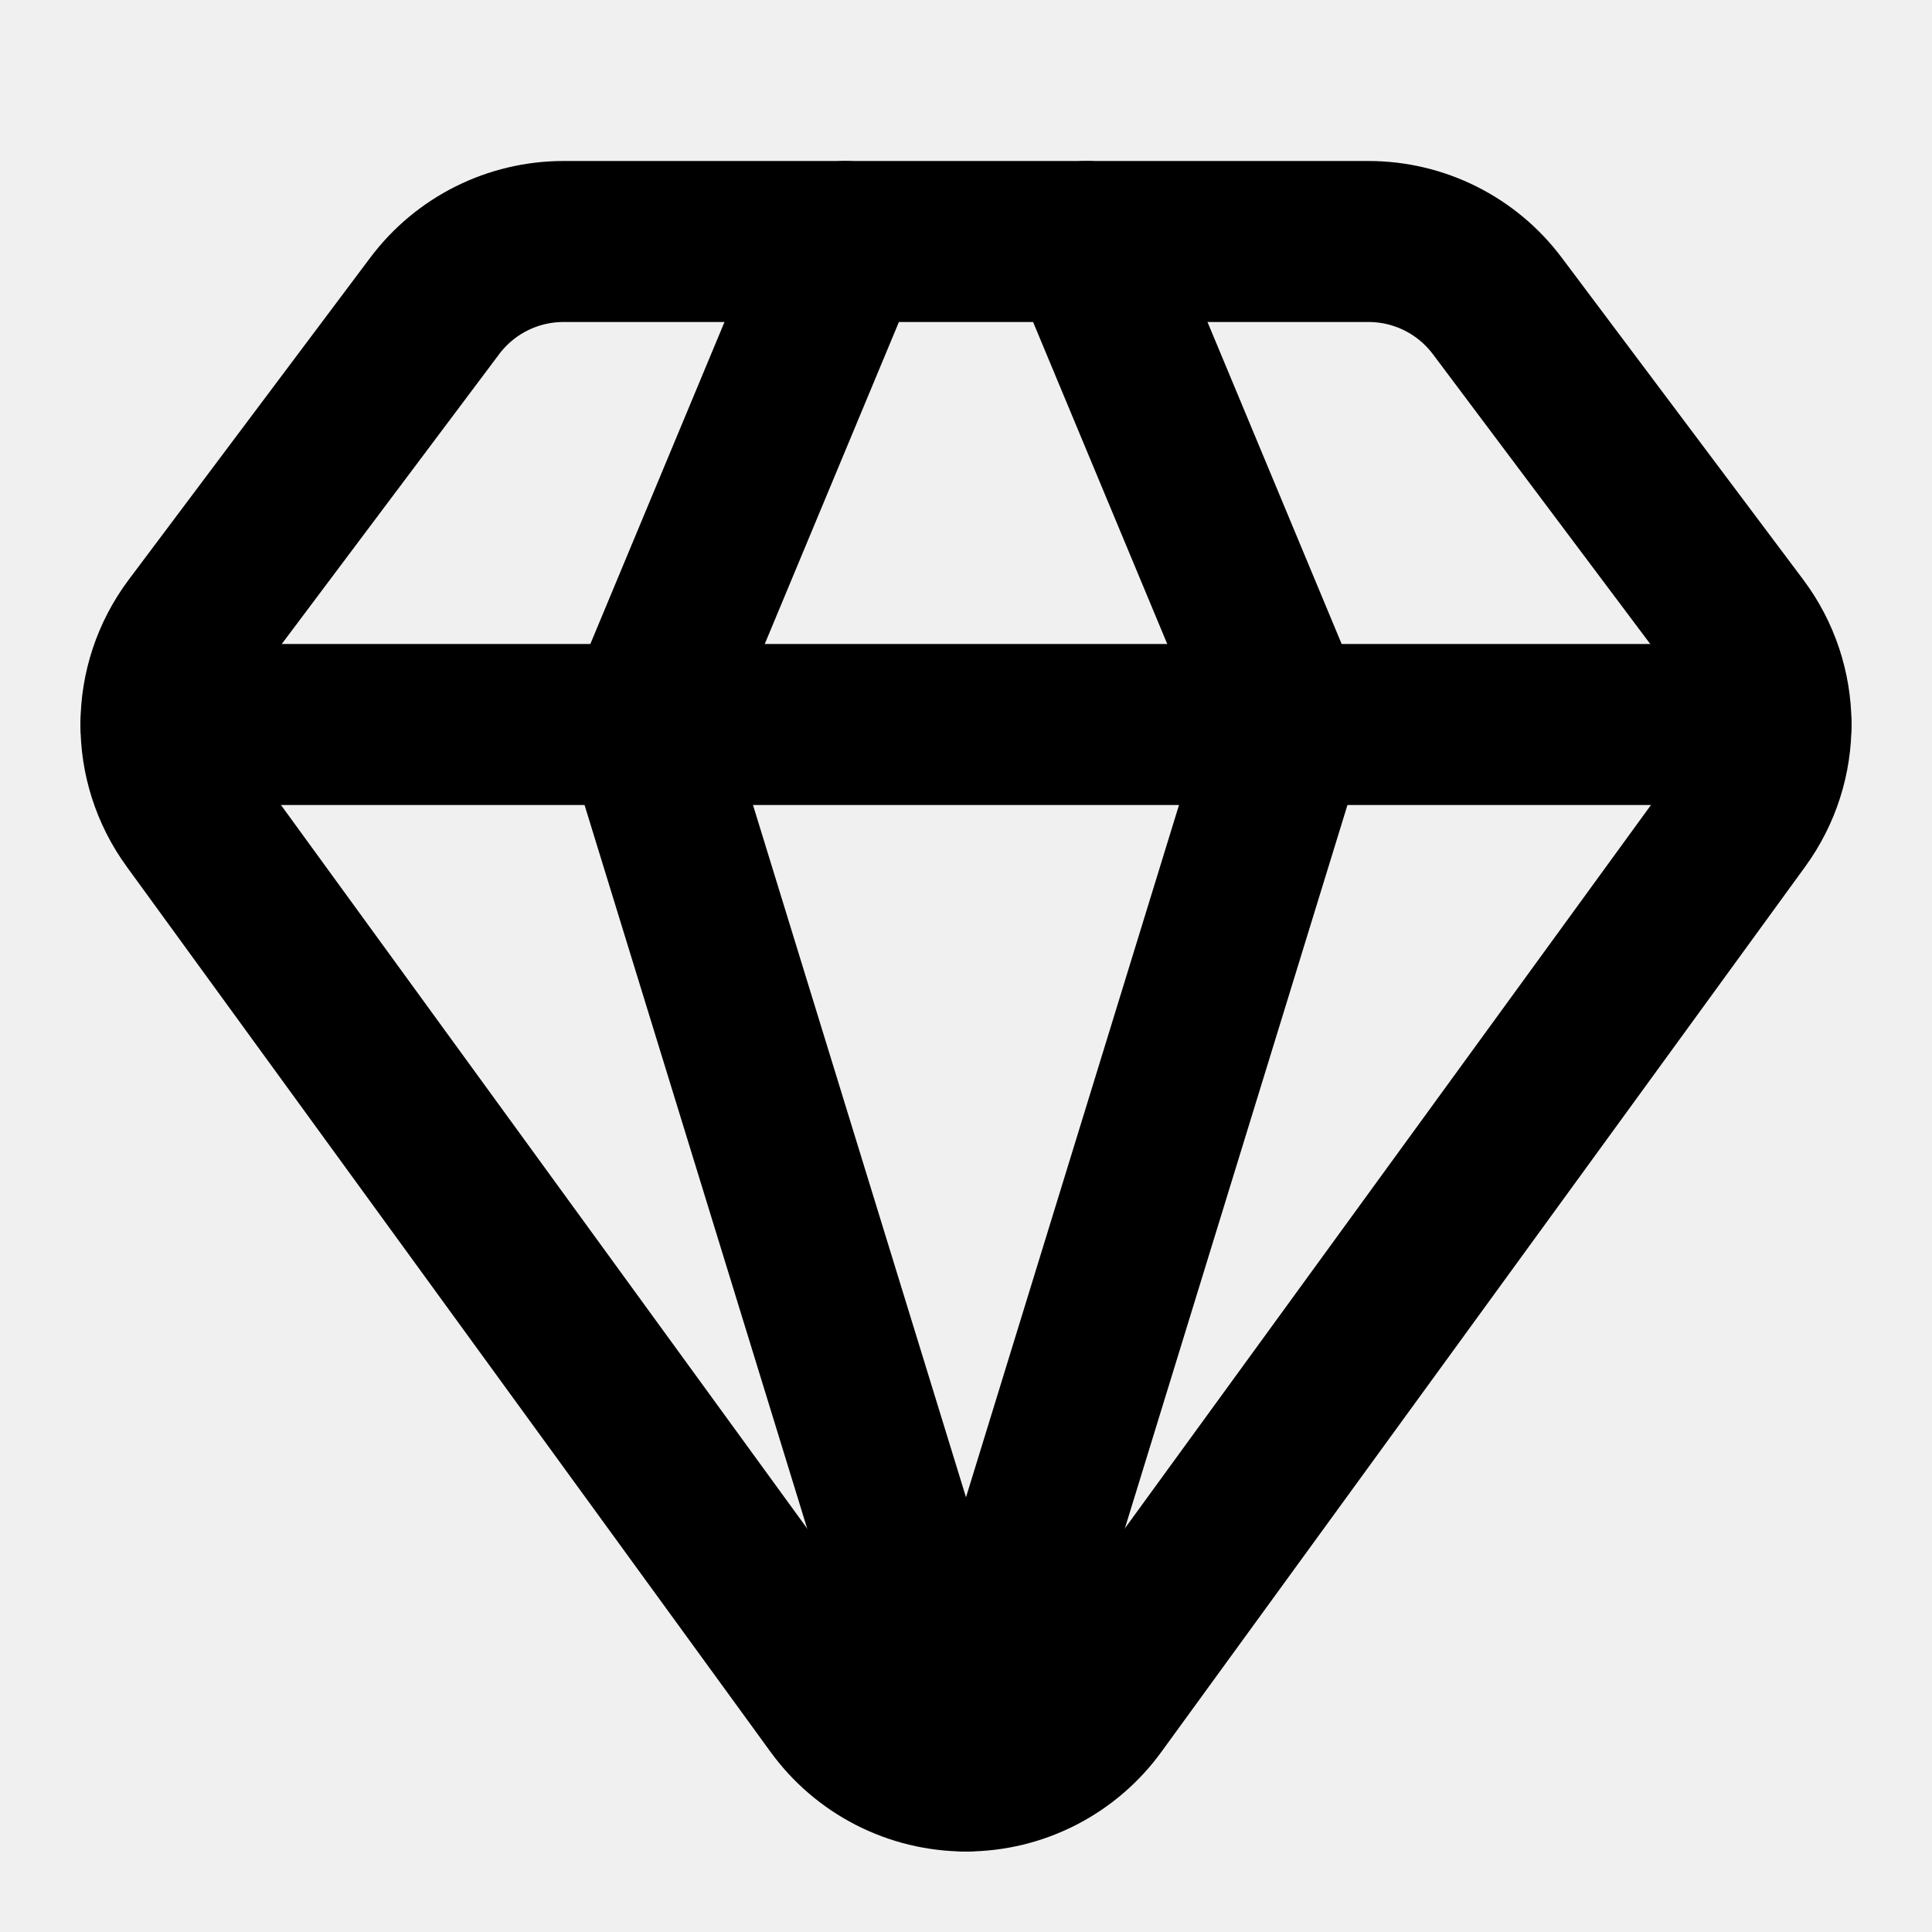
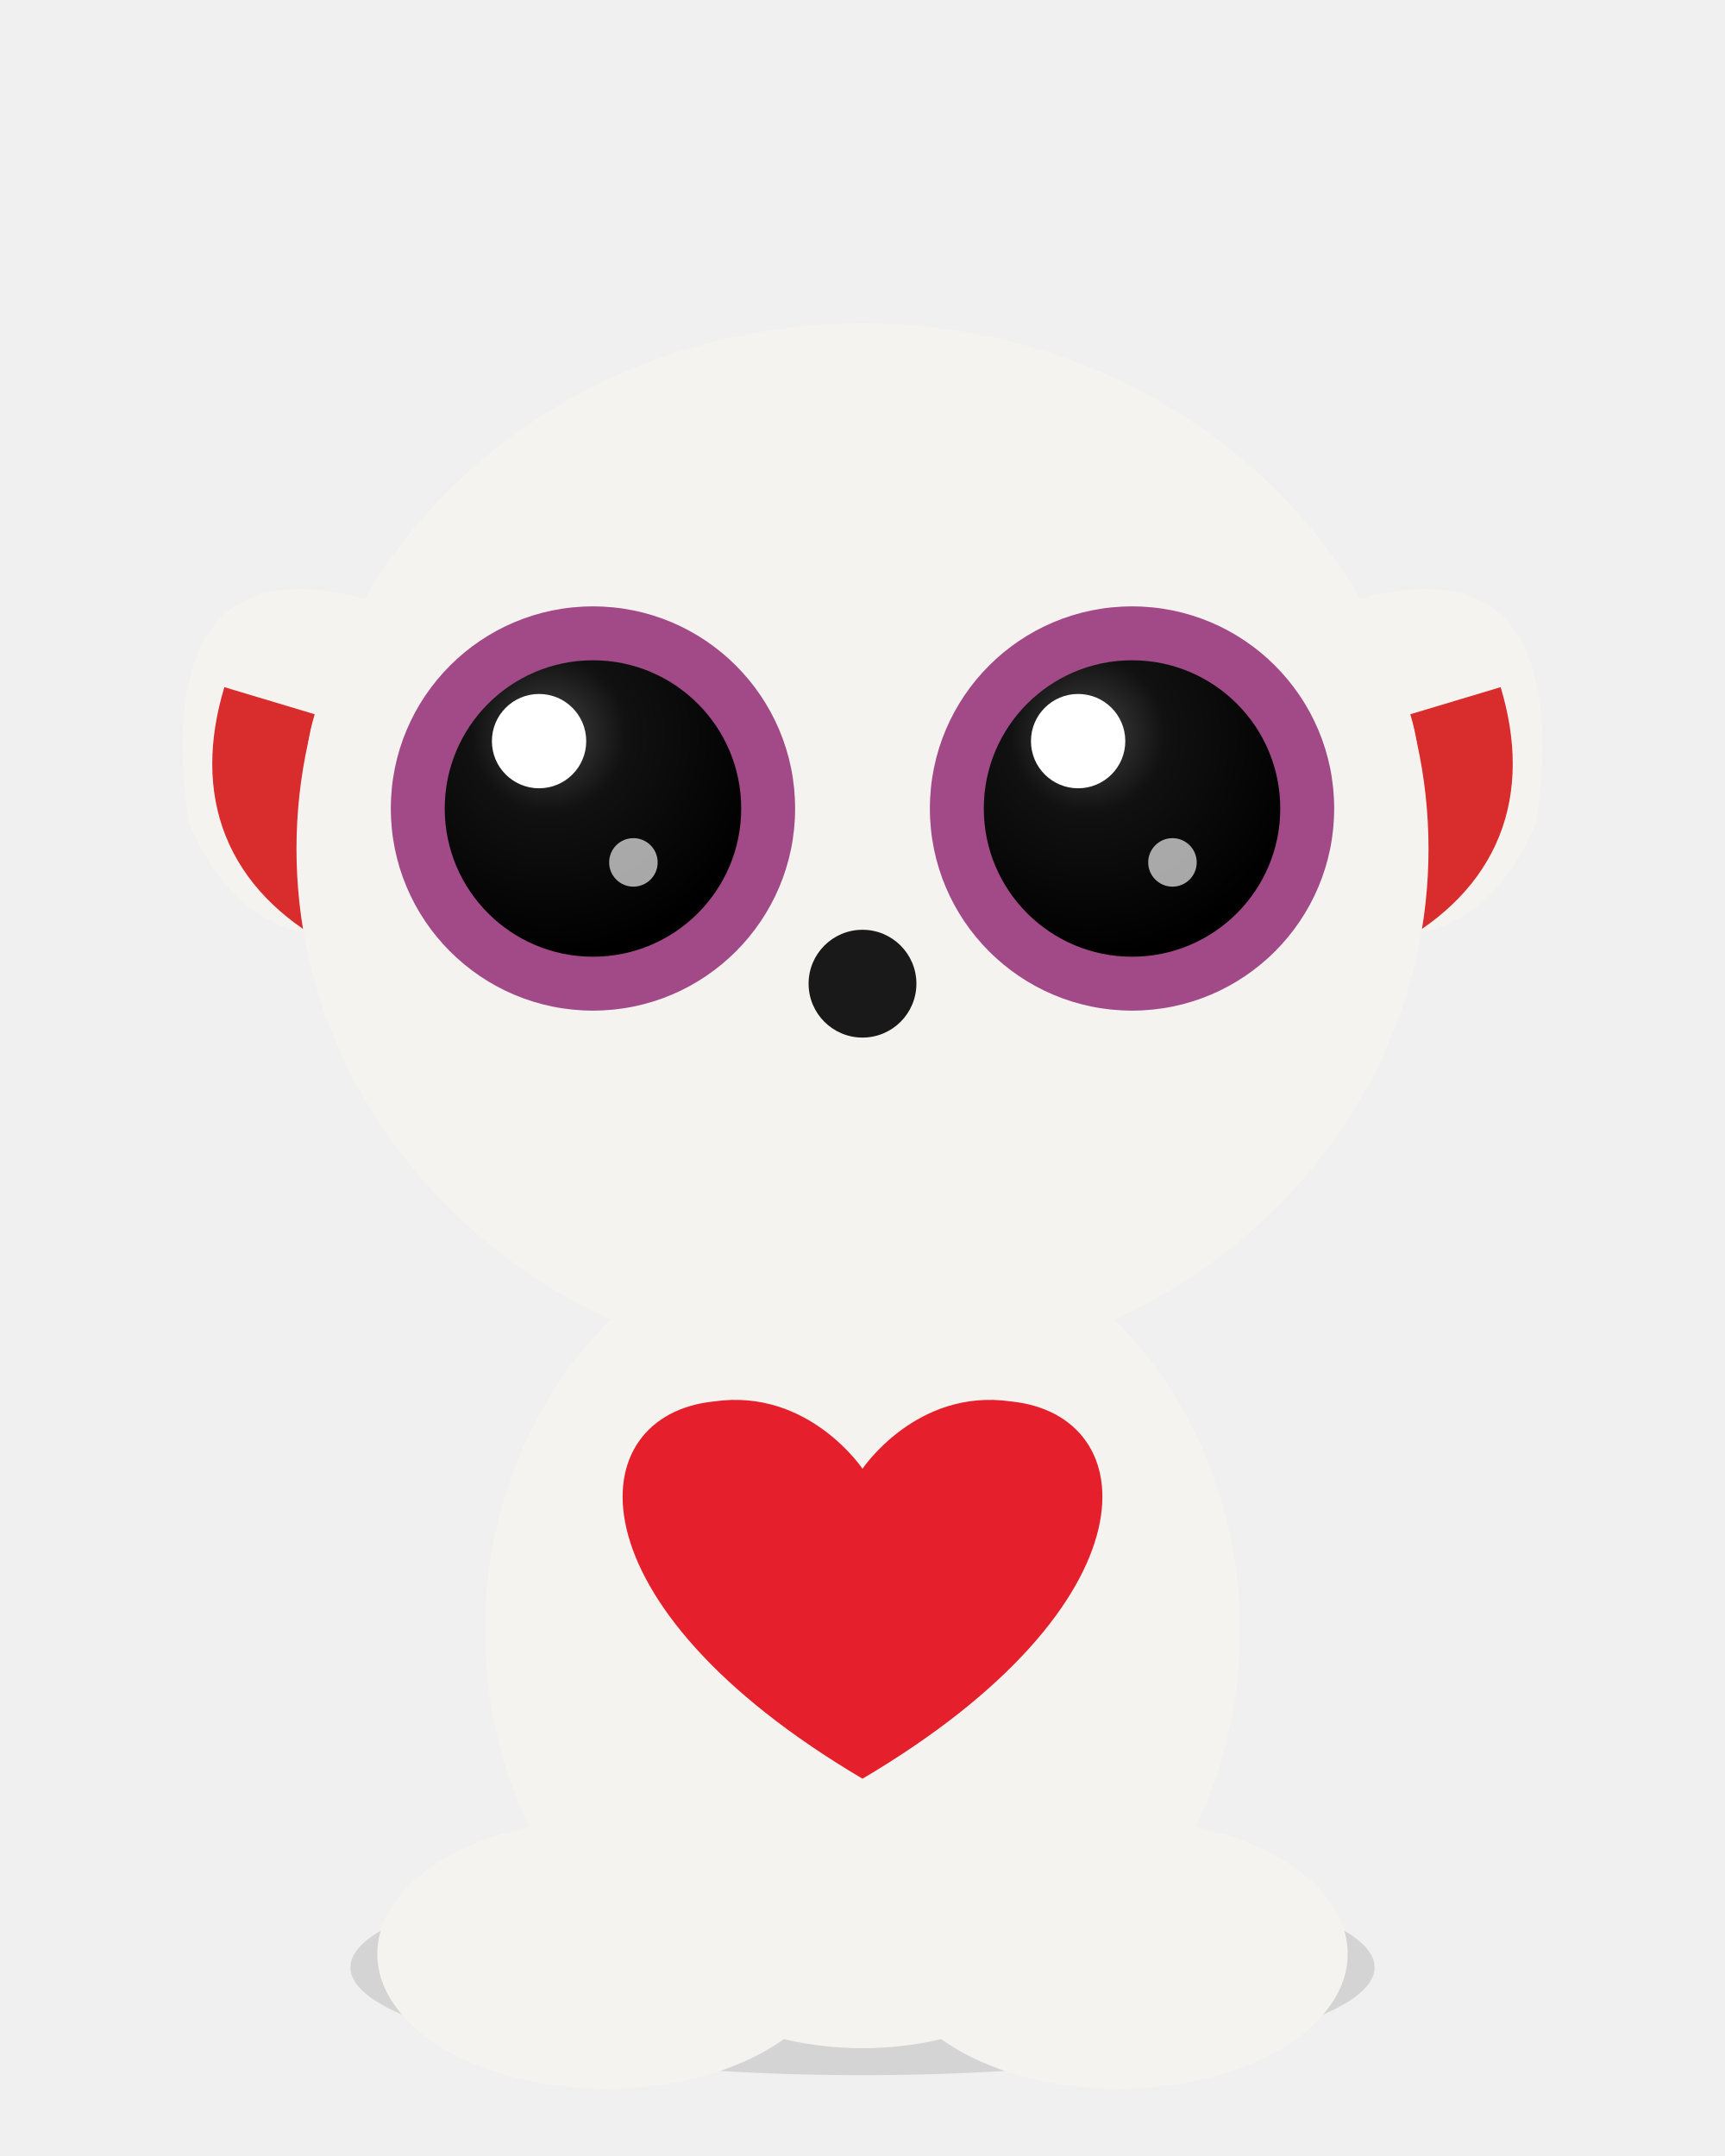
- <svg xmlns="http://www.w3.org/2000/svg" width="24" height="24" viewBox="0 0 24 24" fill="none" stroke="currentColor" stroke-width="2" stroke-linecap="round" stroke-linejoin="round">
-   <path d="M10.5 3 8 9l4 13 4-13-2.5-6" />
-   <path d="M17 3a2 2 0 0 1 1.6.8l3 4a2 2 0 0 1 .013 2.382l-7.99 10.986a2 2 0 0 1-3.247 0l-7.99-10.986A2 2 0 0 1 2.4 7.8l2.998-3.997A2 2 0 0 1 7 3z" />
-   <path d="M2 9h20" />
+ <svg xmlns="http://www.w3.org/2000/svg" viewBox="0 0 128 160" role="img" aria-label="10_puppy_heart.svg">
+   <defs>
+     <linearGradient id="g" x1="0" y1="0" x2="0" y2="1">
+       <stop stop-color="#fff" stop-opacity=".18" />
+       <stop offset="1" stop-color="#000" stop-opacity=".12" />
+     </linearGradient>
+     <radialGradient id="e" cx=".35" cy=".25" r=".75">
+       <stop stop-color="#444" />
+       <stop offset=".35" stop-color="#111" />
+       <stop offset="1" />
+     </radialGradient>
+   </defs>
+   <ellipse cx="64" cy="146" rx="38" ry="8" opacity=".12" />
+   <path d="M29 45q-18-6-15 16 5 12 18 7Z" fill="#f5f3ef" />
+   <path d="M99 45q18-6 15 16-5 12-18 7Z" fill="#f5f3ef" />
+   <path d="M20 52q-3 10 6 15" stroke="#d92d2d" stroke-width="7" />
+   <path d="M108 52q3 10-6 15" stroke="#d92d2d" stroke-width="7" />
+   <ellipse cx="64" cy="63" rx="42" ry="39" fill="#f5f3ef" />
+   <circle cx="44" cy="60" r="15" fill="#a24a88" />
+   <circle cx="44" cy="60" r="11" fill="url(#e)" />
+   <circle cx="40" cy="55" r="3.5" fill="#fff" />
+   <circle cx="47" cy="64" r="1.8" fill="#fff" opacity=".65" />
+   <circle cx="84" cy="60" r="15" fill="#a24a88" />
+   <circle cx="84" cy="60" r="11" fill="url(#e)" />
+   <circle cx="80" cy="55" r="3.5" fill="#fff" />
+   <circle cx="87" cy="64" r="1.8" fill="#fff" opacity=".65" />
+   <circle cx="64" cy="73" r="4" fill="#191919" />
+   <ellipse cx="64" cy="121" rx="28" ry="31" fill="#f5f3ef" />
+   <ellipse cx="45" cy="145" rx="17" ry="10" fill="#f5f3ef" />
+   <ellipse cx="83" cy="145" rx="17" ry="10" fill="#f5f3ef" />
+   <path d="M64 132C42 119 43 105 53 104c7-1 11 5 11 5s4-6 11-5c10 1 11 15-11 28Z" fill="#e51f2b" />
</svg>
